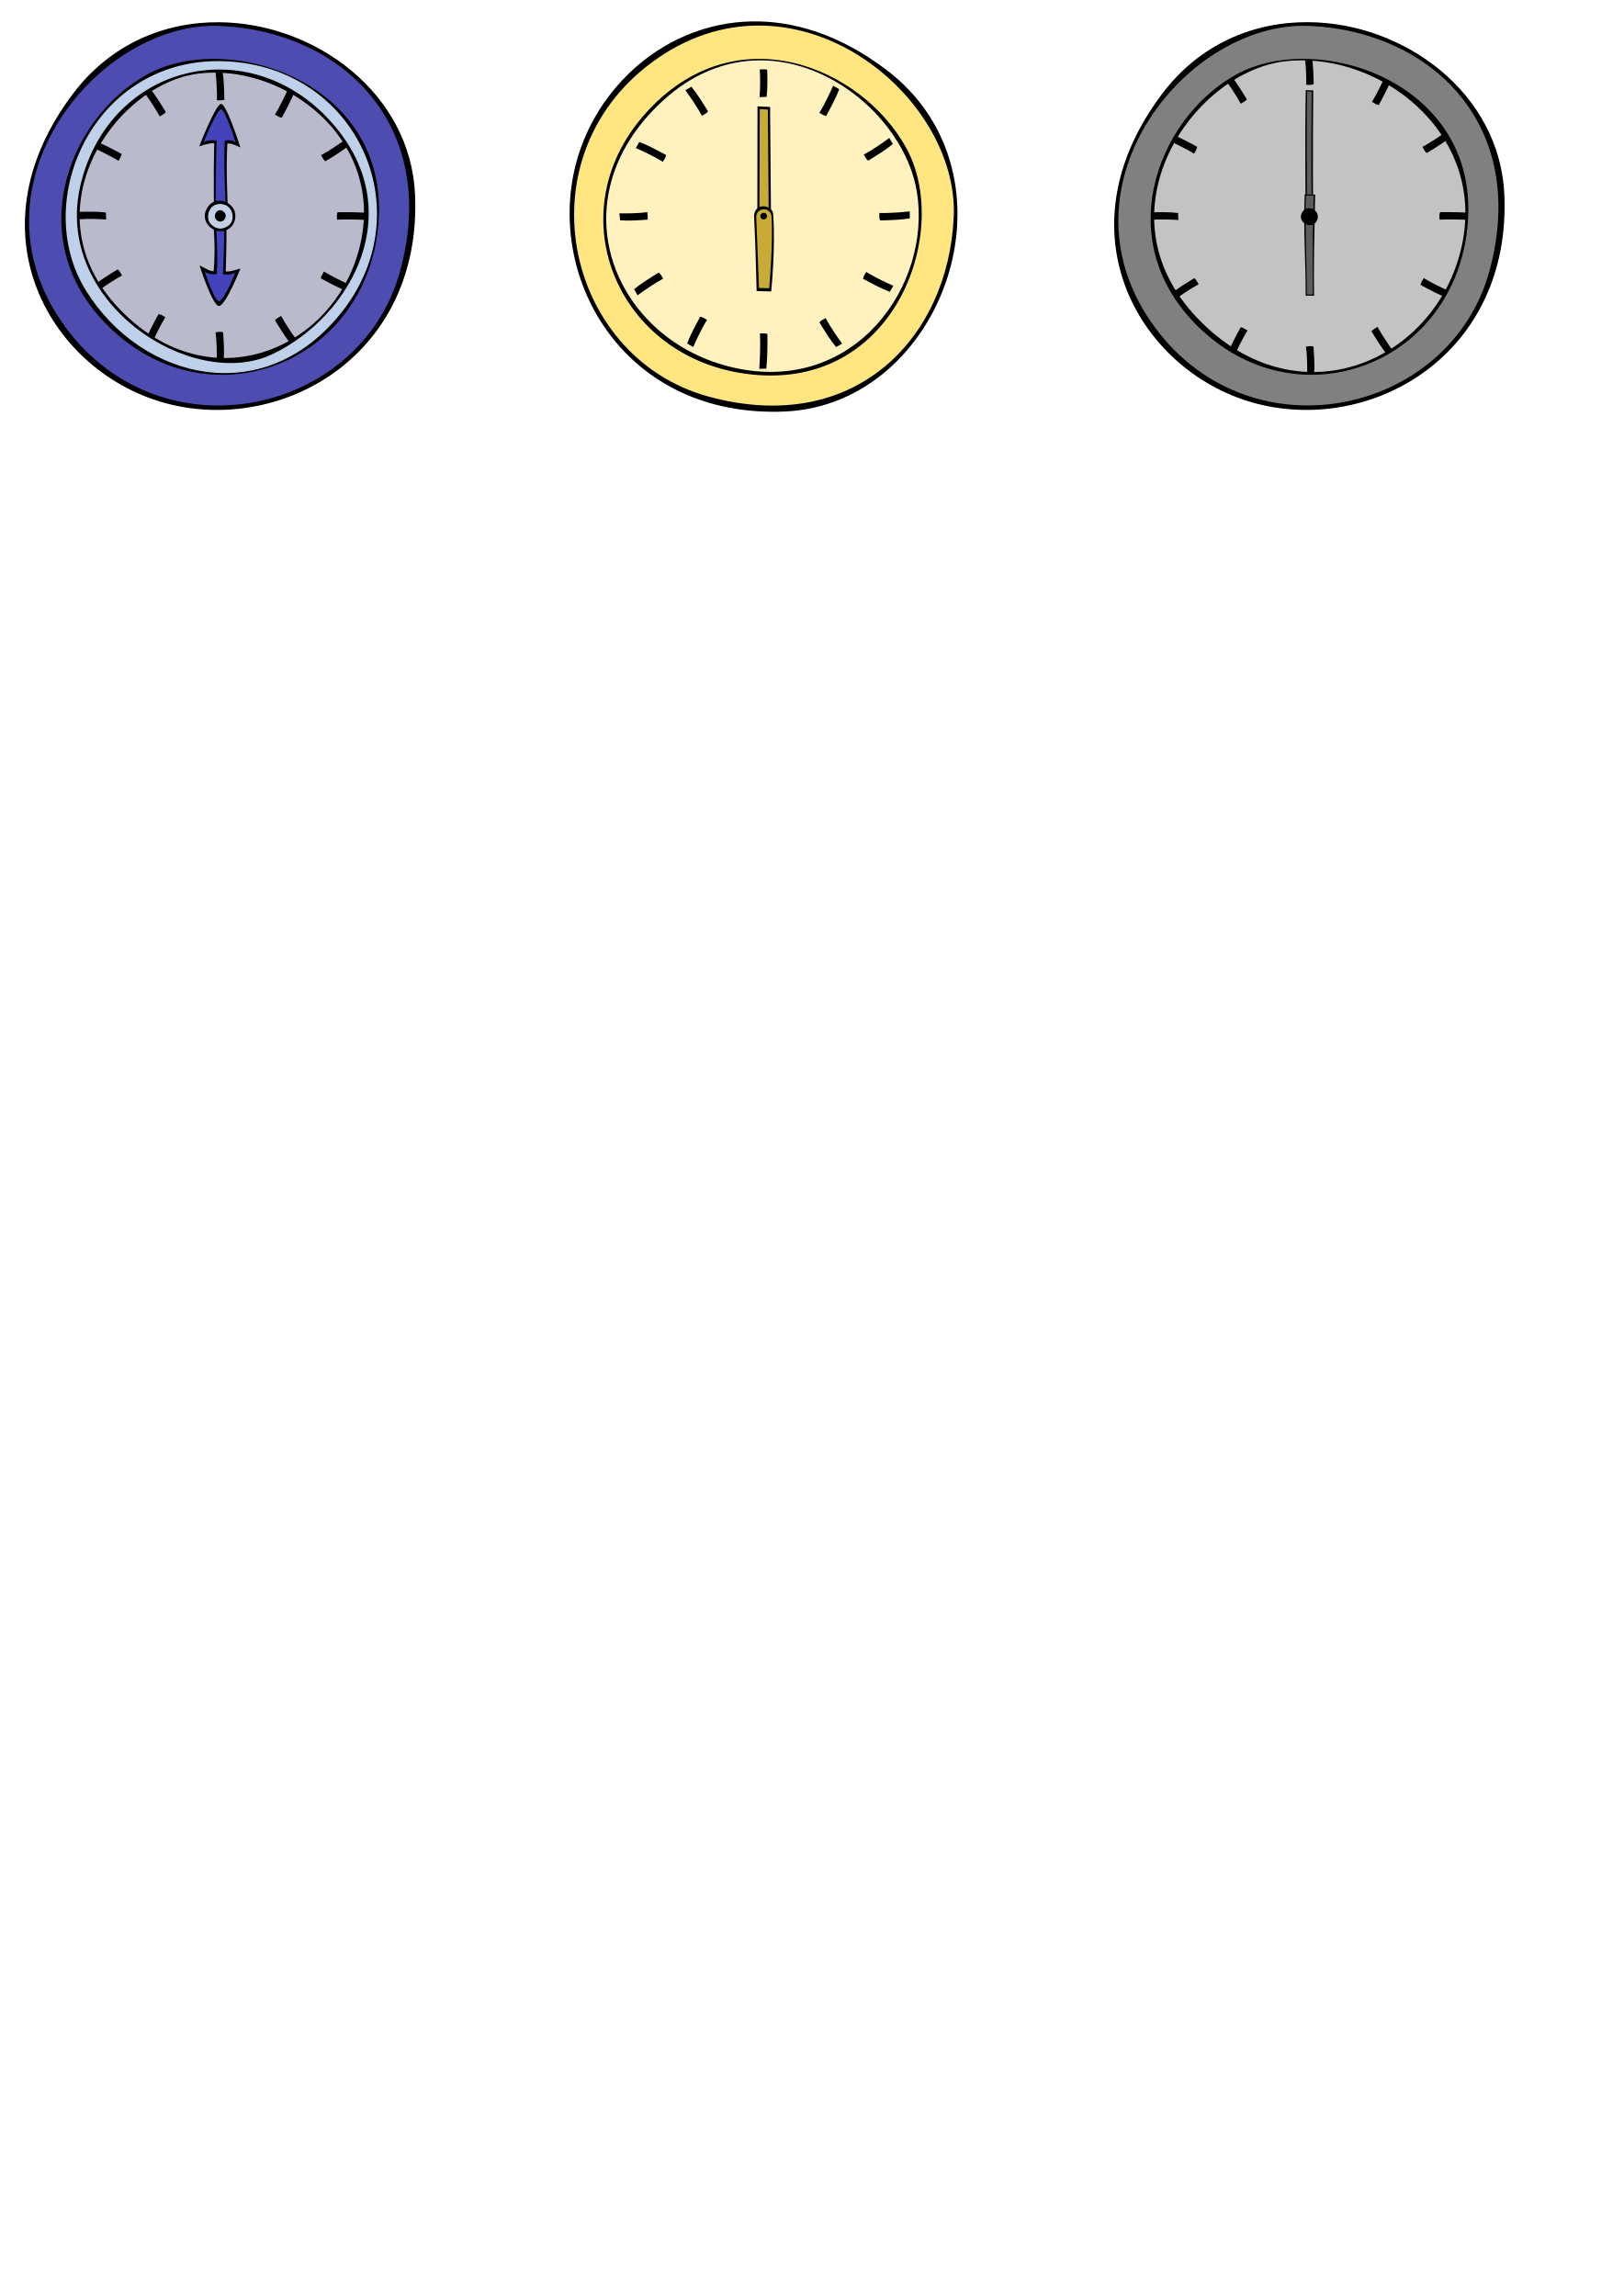
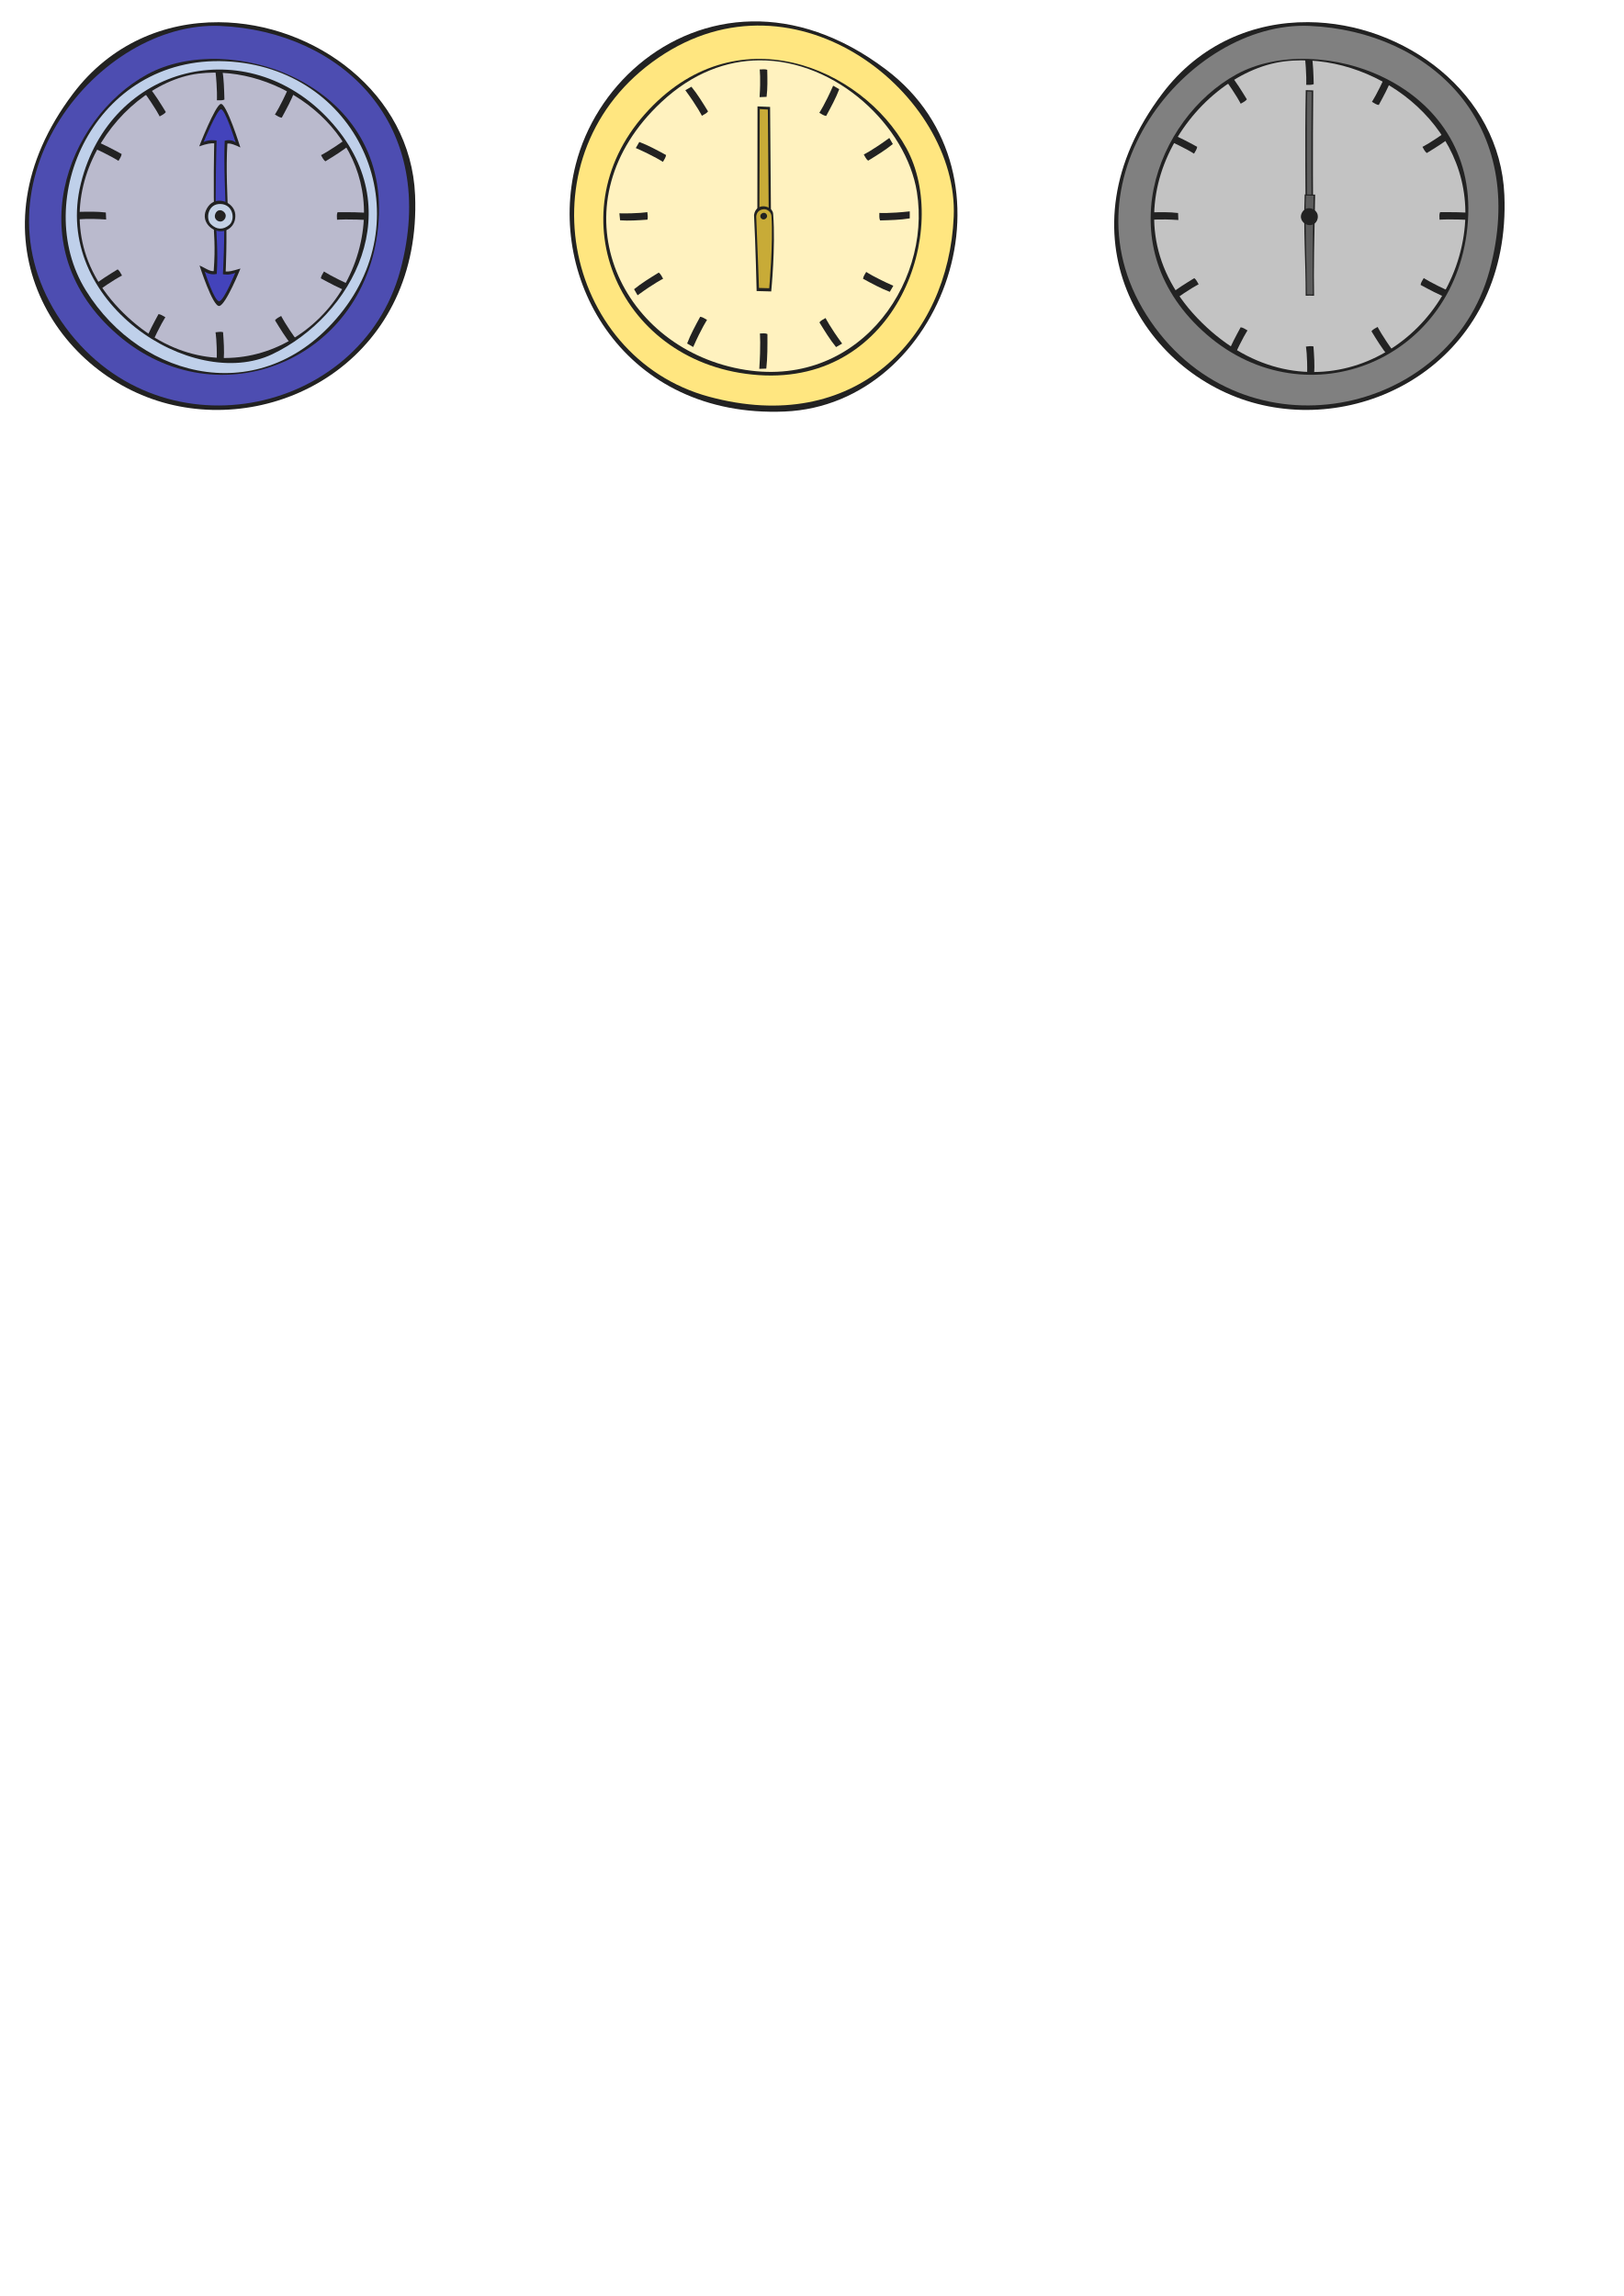
<svg xmlns="http://www.w3.org/2000/svg" xmlns:xlink="http://www.w3.org/1999/xlink" width="744.094" height="1052.362" id="svg2" version="1.1">
  <defs id="defs4" />
  <g id="layer1">
    <g id="background_1">
      <path style="fill:#9191af;fill-opacity:0.627;fill-rule:evenodd;stroke:none" id="path3832" d="m 182.585,97.894 a 82.58,82.201 0 1 1 -165.16,0 82.58,82.201 0 1 1 165.16,0 z" />
-       <path style="fill:#000000;fill-opacity:1;fill-rule:evenodd;stroke:none" d="M 100.281 10.188 C 75.572 10.039 50.828 19.941 33.438 42.969 C -14.954 107.047 23.958 171.522 77 185.094 C 130.042 198.665 193.276 162.367 190.219 89.406 C 188.26 42.666 144.329 10.452 100.281 10.188 z M 98.156 33.281 C 135.015 33.125 175.109 65.848 165.312 111.094 C 154.863 159.356 96.832 185.732 54.594 141.469 C 12.356 97.206 52.239 38.693 90.844 33.75 C 93.257 33.441 95.699 33.292 98.156 33.281 z " id="path3765" />
+       <path style="fill:#222222;fill-opacity:1;fill-rule:evenodd;stroke:none" d="M 100.281 10.188 C 75.572 10.039 50.828 19.941 33.438 42.969 C -14.954 107.047 23.958 171.522 77 185.094 C 130.042 198.665 193.276 162.367 190.219 89.406 C 188.26 42.666 144.329 10.452 100.281 10.188 z M 98.156 33.281 C 135.015 33.125 175.109 65.848 165.312 111.094 C 154.863 159.356 96.832 185.732 54.594 141.469 C 12.356 97.206 52.239 38.693 90.844 33.75 C 93.257 33.441 95.699 33.292 98.156 33.281 z " id="path3765" />
      <path id="path3767" d="M 100.941,11.889 C 45.37,9.445 -15.32,83.851 28.075,147.255 71.47,210.66 165.281,191.058 183.419,124.041 201.556,57.024 156.513,14.333 100.941,11.889 z m 72.576,89.384 C 169.124,165.064 99.879,193.196 53.892,153.429 7.905,113.663 30.335,54.439 67.491,34.085 104.647,13.731 177.91,37.482 173.517,101.273 z" style="fill:#4d4db1;fill-opacity:1;fill-rule:evenodd;stroke:none" />
-       <path id="path3782" d="m 98.683,32.041 c 1.027,9.429 0.717,13.902 0.714,13.929 1.171,-0.015 2.385,0.143 3.445,-0.314 -0.126,-4.652 -0.24,-9.311 -0.945,-13.615 z" style="fill:#000000;fill-opacity:1;stroke:none" />
+       <path id="path3782" d="m 98.683,32.041 c 1.027,9.429 0.717,13.902 0.714,13.929 1.171,-0.015 2.385,0.143 3.445,-0.314 -0.126,-4.652 -0.24,-9.311 -0.945,-13.615 z" style="fill:#222222;fill-opacity:1;stroke:none" />
      <use height="1052.362" width="744.094" transform="matrix(-0.03639416,-0.9995096,-1.16168,0.03131355,211.4711,198.6276)" id="use3784" xlink:href="#path3782" y="0" x="0" />
      <use height="1052.362" width="744.094" transform="matrix(0.9950272,-0.09960347,-0.09148554,-0.91393,4.070166,204.2175)" id="use3786" xlink:href="#path3782" y="0" x="0" />
      <use height="1052.362" width="744.094" transform="matrix(-0.04345369,-0.9988579,-0.908425,0.04777947,82.04204,197.6483)" id="use3788" xlink:href="#path3782" y="0" x="0" />
      <use height="1052.362" width="744.094" id="use3814" transform="matrix(0.8660254,0.5,-0.5,0.8660254,62.88138,-37.01066)" xlink:href="#path3782" y="0" x="0" />
      <use height="1052.362" width="744.094" id="use3816" transform="matrix(0.5,0.8660254,-0.8660254,0.5,137.2242,-37.94687)" xlink:href="#path3782" y="0" x="0" />
      <use height="1052.362" width="744.094" id="use3820" transform="matrix(-0.5,0.8660254,-0.8660254,-0.5,237.9874,61.33638)" xlink:href="#path3782" y="0" x="0" />
      <use height="1052.362" width="744.094" id="use3822" transform="matrix(-0.8660254,0.5,-0.5,-0.8660254,237.9134,134.9216)" xlink:href="#path3782" y="0" x="0" />
      <use height="1052.362" width="744.094" id="use3826" transform="matrix(-0.8660254,-0.5,0.5,-0.8660254,138.8827,234.9272)" xlink:href="#path3782" y="0" x="0" />
      <use height="1052.362" width="744.094" id="use3828" transform="matrix(-0.5,-0.8660254,0.8660254,-0.5,65.80261,235.3583)" xlink:href="#path3782" y="0" x="0" />
      <use height="1052.362" width="744.094" id="use3832" transform="matrix(0.5,-0.8660254,0.8660254,0.5,-35.21313,136.8327)" xlink:href="#path3782" y="0" x="0" />
      <use height="1052.362" width="744.094" id="use3834" transform="matrix(0.8660254,-0.5,0.5,0.8660254,-35.8968,63.24746)" xlink:href="#path3782" y="0" x="0" />
      <path id="path3773" d="M 103.429,28.087 C 43.337,25.411 13.746,91.702 39.334,133.086 c 25.588,41.384 82.58,55.273 118.077,8.95 35.497,-46.323 6.11,-111.272 -53.982,-113.948 z m 47.413,26.784 c 37.595,40.591 10.65,90.021 -26.071,107.482 C 88.05,179.815 23.513,138.414 37.084,83.969 50.655,29.525 113.248,14.28 150.843,54.871 z" style="fill:#bfd0ea;fill-opacity:1;fill-rule:evenodd;stroke:none" />
    </g>
    <g id="minute_1">
-       <path id="path3836" d="M 98.278,101.682 C 97.633,88.424 98.171,65.696 98.171,65.696 c -1.403,-0.084 -3.213,0.083 -6.878,1.389 0,0 7.336,-18.872 9.887,-19.445 2.551,-0.573 8.976,19.951 8.976,19.951 -1.872,-0.933 -4.604,-2.093 -5.967,-1.768 -0.665,11.878 -0.013,22.952 0.43,35.482 z" style="fill:#000000;fill-opacity:1;stroke:none" />
+       <path id="path3836" d="M 98.278,101.682 C 97.633,88.424 98.171,65.696 98.171,65.696 c -1.403,-0.084 -3.213,0.083 -6.878,1.389 0,0 7.336,-18.872 9.887,-19.445 2.551,-0.573 8.976,19.951 8.976,19.951 -1.872,-0.933 -4.604,-2.093 -5.967,-1.768 -0.665,11.878 -0.013,22.952 0.43,35.482 z" style="fill:#222222;fill-opacity:1;stroke:none" />
      <path id="path3836-3" d="m 99.003,101.525 c -0.478,-12.026 0.243,-37.111 0.243,-37.111 -1.04,-0.076 -3.214,-0.524 -5.931,0.66 0,0 5.973,-14.467 7.864,-14.987 1.891,-0.52 6.835,15.256 6.835,15.256 -1.568,-1.412 -4.033,-1.141 -5.033,-0.814 -0.493,10.775 0.286,25.193 0.614,36.558 z" style="fill:#4343bb;fill-opacity:1;stroke:none" />
    </g>
    <g id="hour_1">
-       <path id="path3836-5" d="m 103.494,96.139 c 0.666,13.263 -0.07,28.284 -0.07,28.284 1.648,0.095 2.45,-0.057 6.765,-1.333 0,0 -6.667,16.602 -9.668,17.155 -3.001,0.552 -9.079,-18.566 -9.079,-18.566 2.193,0.948 4.886,2.883 6.49,2.569 0.864,-11.873 0.122,-15.439 -0.312,-27.971 z" style="fill:#000000;fill-opacity:1;stroke:none" />
+       <path id="path3836-5" d="m 103.494,96.139 c 0.666,13.263 -0.07,28.284 -0.07,28.284 1.648,0.095 2.45,-0.057 6.765,-1.333 0,0 -6.667,16.602 -9.668,17.155 -3.001,0.552 -9.079,-18.566 -9.079,-18.566 2.193,0.948 4.886,2.883 6.49,2.569 0.864,-11.873 0.122,-15.439 -0.312,-27.971 z" style="fill:#222222;fill-opacity:1;stroke:none" />
      <path id="path3836-3-2" d="m 102.636,96.922 c 0.478,12.03 -0.485,28.774 -0.485,28.774 1.221,0.084 2.447,0.551 5.647,-0.612 0,0 -5.035,12.461 -7.26,12.965 -2.225,0.504 -6.722,-13.603 -6.722,-13.603 1.833,1.425 4.348,1.423 5.526,1.105 0.654,-10.77 -0.218,-17.05 -0.525,-28.418 z" style="fill:#4343bb;fill-opacity:1;stroke:none" />
    </g>
    <g id="foreground_1">
-       <path id="path3765-6" d="m 107.824,98.292 c 0.411,5.589 -4.235,8.574 -8.417,7.48 -4.182,-1.093 -7.759,-6.058 -3.944,-11.221 3.815,-5.163 11.95,-1.849 12.361,3.741 z" style="fill:#000000;fill-opacity:1;fill-rule:evenodd;stroke:none" />
+       <path id="path3765-6" d="m 107.824,98.292 c 0.411,5.589 -4.235,8.574 -8.417,7.48 -4.182,-1.093 -7.759,-6.058 -3.944,-11.221 3.815,-5.163 11.95,-1.849 12.361,3.741 z" style="fill:#222222;fill-opacity:1;fill-rule:evenodd;stroke:none" />
      <path id="path3773-8" d="m 101.078,93.492 c -5.789,-0.205 -6.989,6.716 -4.433,9.271 2.556,2.556 5.666,2.731 8.477,0.286 2.811,-2.445 1.746,-9.353 -4.044,-9.557 z m 1.842,3.956 c 1.303,1.582 -0.009,3.808 -1.582,4.073 -1.573,0.265 -3.519,-1.258 -2.699,-3.438 0.82,-2.18 2.978,-2.218 4.281,-0.635 z" style="fill:#c4d1e5;fill-opacity:1;fill-rule:evenodd;stroke:none" />
    </g>
    <g id="background_2">
      <path style="fill:#ffe680;fill-opacity:0.502;fill-rule:evenodd;stroke:none" id="path3061" d="m 431.84,99.41 a 81.065,82.706 0 1 1 -162.129,0 81.065,82.706 0 1 1 162.129,0 z" />
-       <path style="fill:#000000;fill-opacity:1;fill-rule:evenodd;stroke:none" d="M 344.594 9.812 C 305.072 10.502 272.962 39.768 263.844 75.406 C 250.272 128.449 286.602 191.682 359.562 188.625 C 432.523 185.568 470.078 80.235 406 31.844 C 384.974 15.965 363.895 9.476 344.594 9.812 z M 348 27.656 C 383.392 27.412 415.361 57.918 420.188 88 C 427.051 130.783 391.723 180.879 336.469 168.562 C 281.215 156.246 254.724 91.949 303.125 46.75 C 317.494 33.331 333.057 27.759 348 27.656 z " id="path3765-7" />
+       <path style="fill:#222222;fill-opacity:1;fill-rule:evenodd;stroke:none" d="M 344.594 9.812 C 305.072 10.502 272.962 39.768 263.844 75.406 C 250.272 128.449 286.602 191.682 359.562 188.625 C 432.523 185.568 470.078 80.235 406 31.844 C 384.974 15.965 363.895 9.476 344.594 9.812 z M 348 27.656 C 383.392 27.412 415.361 57.918 420.188 88 C 427.051 130.783 391.723 180.879 336.469 168.562 C 281.215 156.246 254.724 91.949 303.125 46.75 C 317.494 33.331 333.057 27.759 348 27.656 z " id="path3765-7" />
      <path id="path3767-4" d="m 437.065,99.348 c 2.444,-55.571 -71.962,-116.261 -135.366,-72.866 -63.405,43.395 -43.803,137.206 23.214,155.344 67.017,18.138 109.708,-26.906 112.152,-82.478 z m -89.384,72.576 C 283.89,167.531 254.243,98.791 295.525,52.299 336.807,5.807 395.02,30.762 415.374,67.918 435.728,105.074 411.472,176.317 347.681,171.924 z" style="fill:#ffe680;fill-opacity:1;fill-rule:evenodd;stroke:none" />
-       <path id="path3782-9" d="m 416.913,96.881 c -9.429,1.028 -13.902,0.717 -13.929,0.714 0.015,1.171 -0.143,2.385 0.314,3.445 4.652,-0.126 9.311,-0.24 13.615,-0.945 z" style="fill:#000000;fill-opacity:1;stroke:none" />
+       <path id="path3782-9" d="m 416.913,96.881 c -9.429,1.028 -13.902,0.717 -13.929,0.714 0.015,1.171 -0.143,2.385 0.314,3.445 4.652,-0.126 9.311,-0.24 13.615,-0.945 z" style="fill:#222222;fill-opacity:1;stroke:none" />
      <use height="1052.362" width="744.094" transform="matrix(0.03131355,1.16168,0.9995096,-0.03639416,238.0696,-311.7285)" id="use3784-4" xlink:href="#path3782-9" y="0" x="0" />
      <use height="1052.362" width="744.094" transform="matrix(-0.91393,0.09148554,0.09960347,0.9950272,655.2293,-36.75909)" id="use3786-8" xlink:href="#path3782-9" y="0" x="0" />
      <use height="1052.362" width="744.094" transform="matrix(0.04777947,0.908425,0.9988579,-0.04345369,231.4027,-329.9959)" id="use3788-8" xlink:href="#path3782-9" y="0" x="0" />
      <use height="1052.362" width="744.094" id="use3814-2" transform="matrix(0.8660254,0.5,-0.5,0.8660254,96.76319,-161.3755)" xlink:href="#path3782-9" y="0" x="0" />
      <use height="1052.362" width="744.094" id="use3816-4" transform="matrix(0.5,0.8660254,-0.8660254,0.5,261.3685,-252.021)" xlink:href="#path3782-9" y="0" x="0" />
      <use height="1052.362" width="744.094" id="use3820-5" transform="matrix(-0.5,0.8660254,-0.8660254,-0.5,610.0295,-153.5649)" xlink:href="#path3782-9" y="0" x="0" />
      <use height="1052.362" width="744.094" id="use3822-5" transform="matrix(-0.8660254,0.5,-0.5,-0.8660254,701.6851,10.78784)" xlink:href="#path3782-9" y="0" x="0" />
      <use height="1052.362" width="744.094" id="use3826-1" transform="matrix(-0.8660254,-0.5,0.5,-0.8660254,603.9867,360.2064)" xlink:href="#path3782-9" y="0" x="0" />
      <use height="1052.362" width="744.094" id="use3828-7" transform="matrix(-0.5,-0.8660254,0.8660254,-0.5,438.6238,450.8519)" xlink:href="#path3782-9" y="0" x="0" />
      <use height="1052.362" width="744.094" id="use3832-1" transform="matrix(0.5,-0.8660254,0.8660254,0.5,89.45771,351.8908)" xlink:href="#path3782-9" y="0" x="0" />
      <use height="1052.362" width="744.094" id="use3834-1" transform="matrix(0.8660254,-0.5,0.5,0.8660254,-1.945409,187.7905)" xlink:href="#path3782-9" y="0" x="0" />
    </g>
    <g id="minute_2">
-       <path id="path3836-3-2-2-4-4" d="m 347.068,99.058 0.071,-50.301 5.771,0.25 0.406,49.998 z" style="fill:#000000;fill-opacity:1;stroke:none" />
+       <path id="path3836-3-2-2-4-4" d="m 347.068,99.058 0.071,-50.301 5.771,0.25 0.406,49.998 z" style="fill:#222222;fill-opacity:1;stroke:none" />
      <path id="path3836-3-2-2-7" d="m 347.994,99.051 0.192,-49.046 3.699,0.206 0.402,48.848 z" style="fill:#c8ab37;fill-opacity:1;stroke:none" />
    </g>
    <g id="hour_2">
-       <path id="path3836-3-2-2-4" d="m 354.328,98.305 c 1.138,15.091 -0.903,35.275 -0.903,35.275 l -6.685,-0.182 c 0,0 -0.457,-20.568 -1.187,-34.828 0.833,-6.212 8.882,-4.331 8.774,-0.265 z" style="fill:#000000;fill-opacity:1;stroke:none" />
+       <path id="path3836-3-2-2-4" d="m 354.328,98.305 c 1.138,15.091 -0.903,35.275 -0.903,35.275 l -6.685,-0.182 c 0,0 -0.457,-20.568 -1.187,-34.828 0.833,-6.212 8.882,-4.331 8.774,-0.265 z" style="fill:#222222;fill-opacity:1;stroke:none" />
      <path style="fill:#c8ab37;fill-opacity:1;stroke:none" d="m 350.094,95.902 c -2.007,0.091 -3.378,1.349 -3.54,3.357 0.509,11.702 1.259,32.723 1.259,32.723 l 4.688,0.125 c 0,0 1.843,-20.496 1.049,-32.879 -0.017,-1.844 -1.714,-3.405 -3.455,-3.326 z m 1.395,2.783 c 0.31,1.003 -0.856,2.192 -2.013,1.835 -1.158,-0.357 -1.435,-1.95 -0.375,-2.661 1.06,-0.711 2.078,-0.177 2.388,0.826 z" id="path3836-3-2-2" />
    </g>
    <g id="background_3" transform="translate(0,-0.2525381)">
      <path style="fill:#a0a0a0;fill-opacity:0.627;fill-rule:evenodd;stroke:none" id="path3300" d="m 687.321,97.898 c 0,45.563 -37.416,82.5 -83.571,82.5 -46.155,0 -83.571,-36.937 -83.571,-82.5 0,-45.563 37.416,-82.5 83.571,-82.5 46.155,0 83.571,36.937 83.571,82.5 z" />
-       <path id="path3782-3" d="m 597.878,25.204 c 1.028,9.429 0.717,13.902 0.714,13.929 1.171,-0.015 2.385,0.143 3.445,-0.314 -0.126,-4.652 -0.24,-9.311 -0.945,-13.615 z" style="fill:#000000;fill-opacity:1;stroke:none" />
+       <path id="path3782-3" d="m 597.878,25.204 c 1.028,9.429 0.717,13.902 0.714,13.929 1.171,-0.015 2.385,0.143 3.445,-0.314 -0.126,-4.652 -0.24,-9.311 -0.945,-13.615 z" style="fill:#222222;fill-opacity:1;stroke:none" />
      <use height="1052.362" width="744.094" transform="matrix(-0.03639416,-0.9995096,-1.16168,0.03131355,726.9518,698.0254)" id="use3784-9" xlink:href="#path3782-3" y="0" x="0" />
      <use height="1052.362" width="744.094" transform="matrix(0.9950272,-0.09960347,-0.09148554,-0.91393,6.432127,254.4901)" id="use3786-84" xlink:href="#path3782-3" y="0" x="0" />
      <use height="1052.362" width="744.094" transform="matrix(-0.04345369,-0.9988579,-0.908425,0.04777947,588.8888,697.0859)" id="use3788-0" xlink:href="#path3782-3" y="0" x="0" />
      <use height="1052.362" width="744.094" id="use3814-5" transform="matrix(0.8660254,0.5,-0.5,0.8660254,129.8777,-286.2613)" xlink:href="#path3782-3" y="0" x="0" />
      <use height="1052.362" width="744.094" id="use3816-42" transform="matrix(0.5,0.8660254,-0.8660254,0.5,386.4561,-470.3977)" xlink:href="#path3782-3" y="0" x="0" />
      <use height="1052.362" width="744.094" id="use3820-1" transform="matrix(-0.5,0.8660254,-0.8660254,-0.5,985.6564,-371.1332)" xlink:href="#path3782-3" y="0" x="0" />
      <use height="1052.362" width="744.094" id="use3822-0" transform="matrix(-0.8660254,0.5,-0.5,-0.8660254,1169.288,-115.3123)" xlink:href="#path3782-3" y="0" x="0" />
      <use height="1052.362" width="744.094" id="use3826-7" transform="matrix(-0.8660254,-0.5,0.5,-0.8660254,1070.528,484.8981)" xlink:href="#path3782-3" y="0" x="0" />
      <use height="1052.362" width="744.094" id="use3828-9" transform="matrix(-0.5,-0.8660254,0.8660254,-0.5,814.7074,668.5294)" xlink:href="#path3782-3" y="0" x="0" />
      <use height="1052.362" width="744.094" id="use3832-3" transform="matrix(0.5,-0.8660254,0.8660254,0.5,213.992,569.5173)" xlink:href="#path3782-3" y="0" x="0" />
      <use height="1052.362" width="744.094" id="use3834-3" transform="matrix(0.8660254,-0.5,0.5,0.8660254,30.61314,313.1915)" xlink:href="#path3782-3" y="0" x="0" />
-       <path style="fill:#000000;fill-opacity:1;fill-rule:evenodd;stroke:none" d="m 599.469,10.406 c -24.71,-0.149 -49.453,9.753 -66.844,32.781 -48.391,64.078 -9.48,128.585 43.562,142.156 53.042,13.571 116.276,-22.758 113.219,-95.719 -1.958,-46.74 -45.89,-78.954 -89.938,-79.219 z m -3.062,17.5 c 40.345,-0.17 84.223,35.583 73.5,85 -11.438,52.711 -74.954,81.499 -121.188,33.156 -46.233,-48.343 -2.569,-112.258 39.688,-117.656 2.641,-0.337 5.31,-0.489 8,-0.5 z" id="path3765-0" />
+       <path style="fill:#222222;fill-opacity:1;fill-rule:evenodd;stroke:none" d="m 599.469,10.406 c -24.71,-0.149 -49.453,9.753 -66.844,32.781 -48.391,64.078 -9.48,128.585 43.562,142.156 53.042,13.571 116.276,-22.758 113.219,-95.719 -1.958,-46.74 -45.89,-78.954 -89.938,-79.219 z m -3.062,17.5 c 40.345,-0.17 84.223,35.583 73.5,85 -11.438,52.711 -74.954,81.499 -121.188,33.156 -46.233,-48.343 -2.569,-112.258 39.688,-117.656 2.641,-0.337 5.31,-0.489 8,-0.5 z" id="path3765-0" />
      <path id="path3767-48" d="M 600.136,12.123 C 544.564,9.679 483.875,84.085 527.27,147.489 570.665,210.894 664.476,191.292 682.613,124.275 700.751,57.258 655.707,14.567 600.136,12.123 z m 72.576,89.384 c -4.393,63.791 -73.638,91.923 -119.625,52.156 -45.987,-39.767 -23.557,-98.99 13.599,-119.344 37.156,-20.354 110.42,3.397 106.026,67.188 z" style="fill:#808080;fill-opacity:1;fill-rule:evenodd;stroke:none" />
    </g>
    <g id="minute_3">
-       <path id="path4070" d="m 598.392,41.314 3.429,0.115 c -0.268,27.277 -0.142,51.339 0.053,67.497 -1.285,-0.14 -2.349,-0.127 -3.54,-0.021 0.017,-23.435 -0.407,-43.039 0.057,-67.592 z" style="fill:#000000;fill-opacity:1;stroke:none" />
+       <path id="path4070" d="m 598.392,41.314 3.429,0.115 c -0.268,27.277 -0.142,51.339 0.053,67.497 -1.285,-0.14 -2.349,-0.127 -3.54,-0.021 0.017,-23.435 -0.407,-43.039 0.057,-67.592 z" style="fill:#222222;fill-opacity:1;stroke:none" />
      <path id="path4070-1" d="m 601.128,42.006 c -0.325,26.752 -0.071,50.898 0.027,66.359 -0.729,-0.016 -1.512,-0.099 -2.115,-0.029 -0.101,-22.408 -0.4,-54.62 0.025,-66.405 z" style="fill:#5c5c5c;fill-opacity:1;stroke:none" />
    </g>
    <g id="hour_3">
-       <path id="path4070-12" d="m 597.9,89.111 4.787,0.079 c -0.375,18.74 -0.756,35.272 -0.484,46.373 -1.794,-0.096 -2.186,-0.087 -3.848,-0.014 0.024,-16.101 -1.104,-29.569 -0.456,-46.438 z" style="fill:#000000;fill-opacity:1;stroke:none" />
+       <path id="path4070-12" d="m 597.9,89.111 4.787,0.079 c -0.375,18.74 -0.756,35.272 -0.484,46.373 -1.794,-0.096 -2.186,-0.087 -3.848,-0.014 0.024,-16.101 -1.104,-29.569 -0.456,-46.438 z" style="fill:#222222;fill-opacity:1;stroke:none" />
      <path id="path4070-1-5" d="m 601.968,89.676 c -0.454,18.38 -0.457,34.701 -0.319,45.323 -1.018,-0.011 -1.895,-0.068 -2.736,-0.02 -0.142,-15.395 -1.005,-37.258 -0.412,-45.354 z" style="fill:#5c5c5c;fill-opacity:1;stroke:none" />
    </g>
    <g id="foreground_3">
-       <path id="path3765-6-9" d="m 603.905,98.925 c 0.228,3.097 -2.346,4.751 -4.663,4.145 -2.317,-0.606 -4.299,-3.357 -2.185,-6.217 2.114,-2.86 6.621,-1.024 6.849,2.073 z" style="fill:#000000;fill-opacity:1;fill-rule:evenodd;stroke:none" />
+       <path id="path3765-6-9" d="m 603.905,98.925 c 0.228,3.097 -2.346,4.751 -4.663,4.145 -2.317,-0.606 -4.299,-3.357 -2.185,-6.217 2.114,-2.86 6.621,-1.024 6.849,2.073 z" style="fill:#222222;fill-opacity:1;fill-rule:evenodd;stroke:none" />
    </g>
  </g>
</svg>
